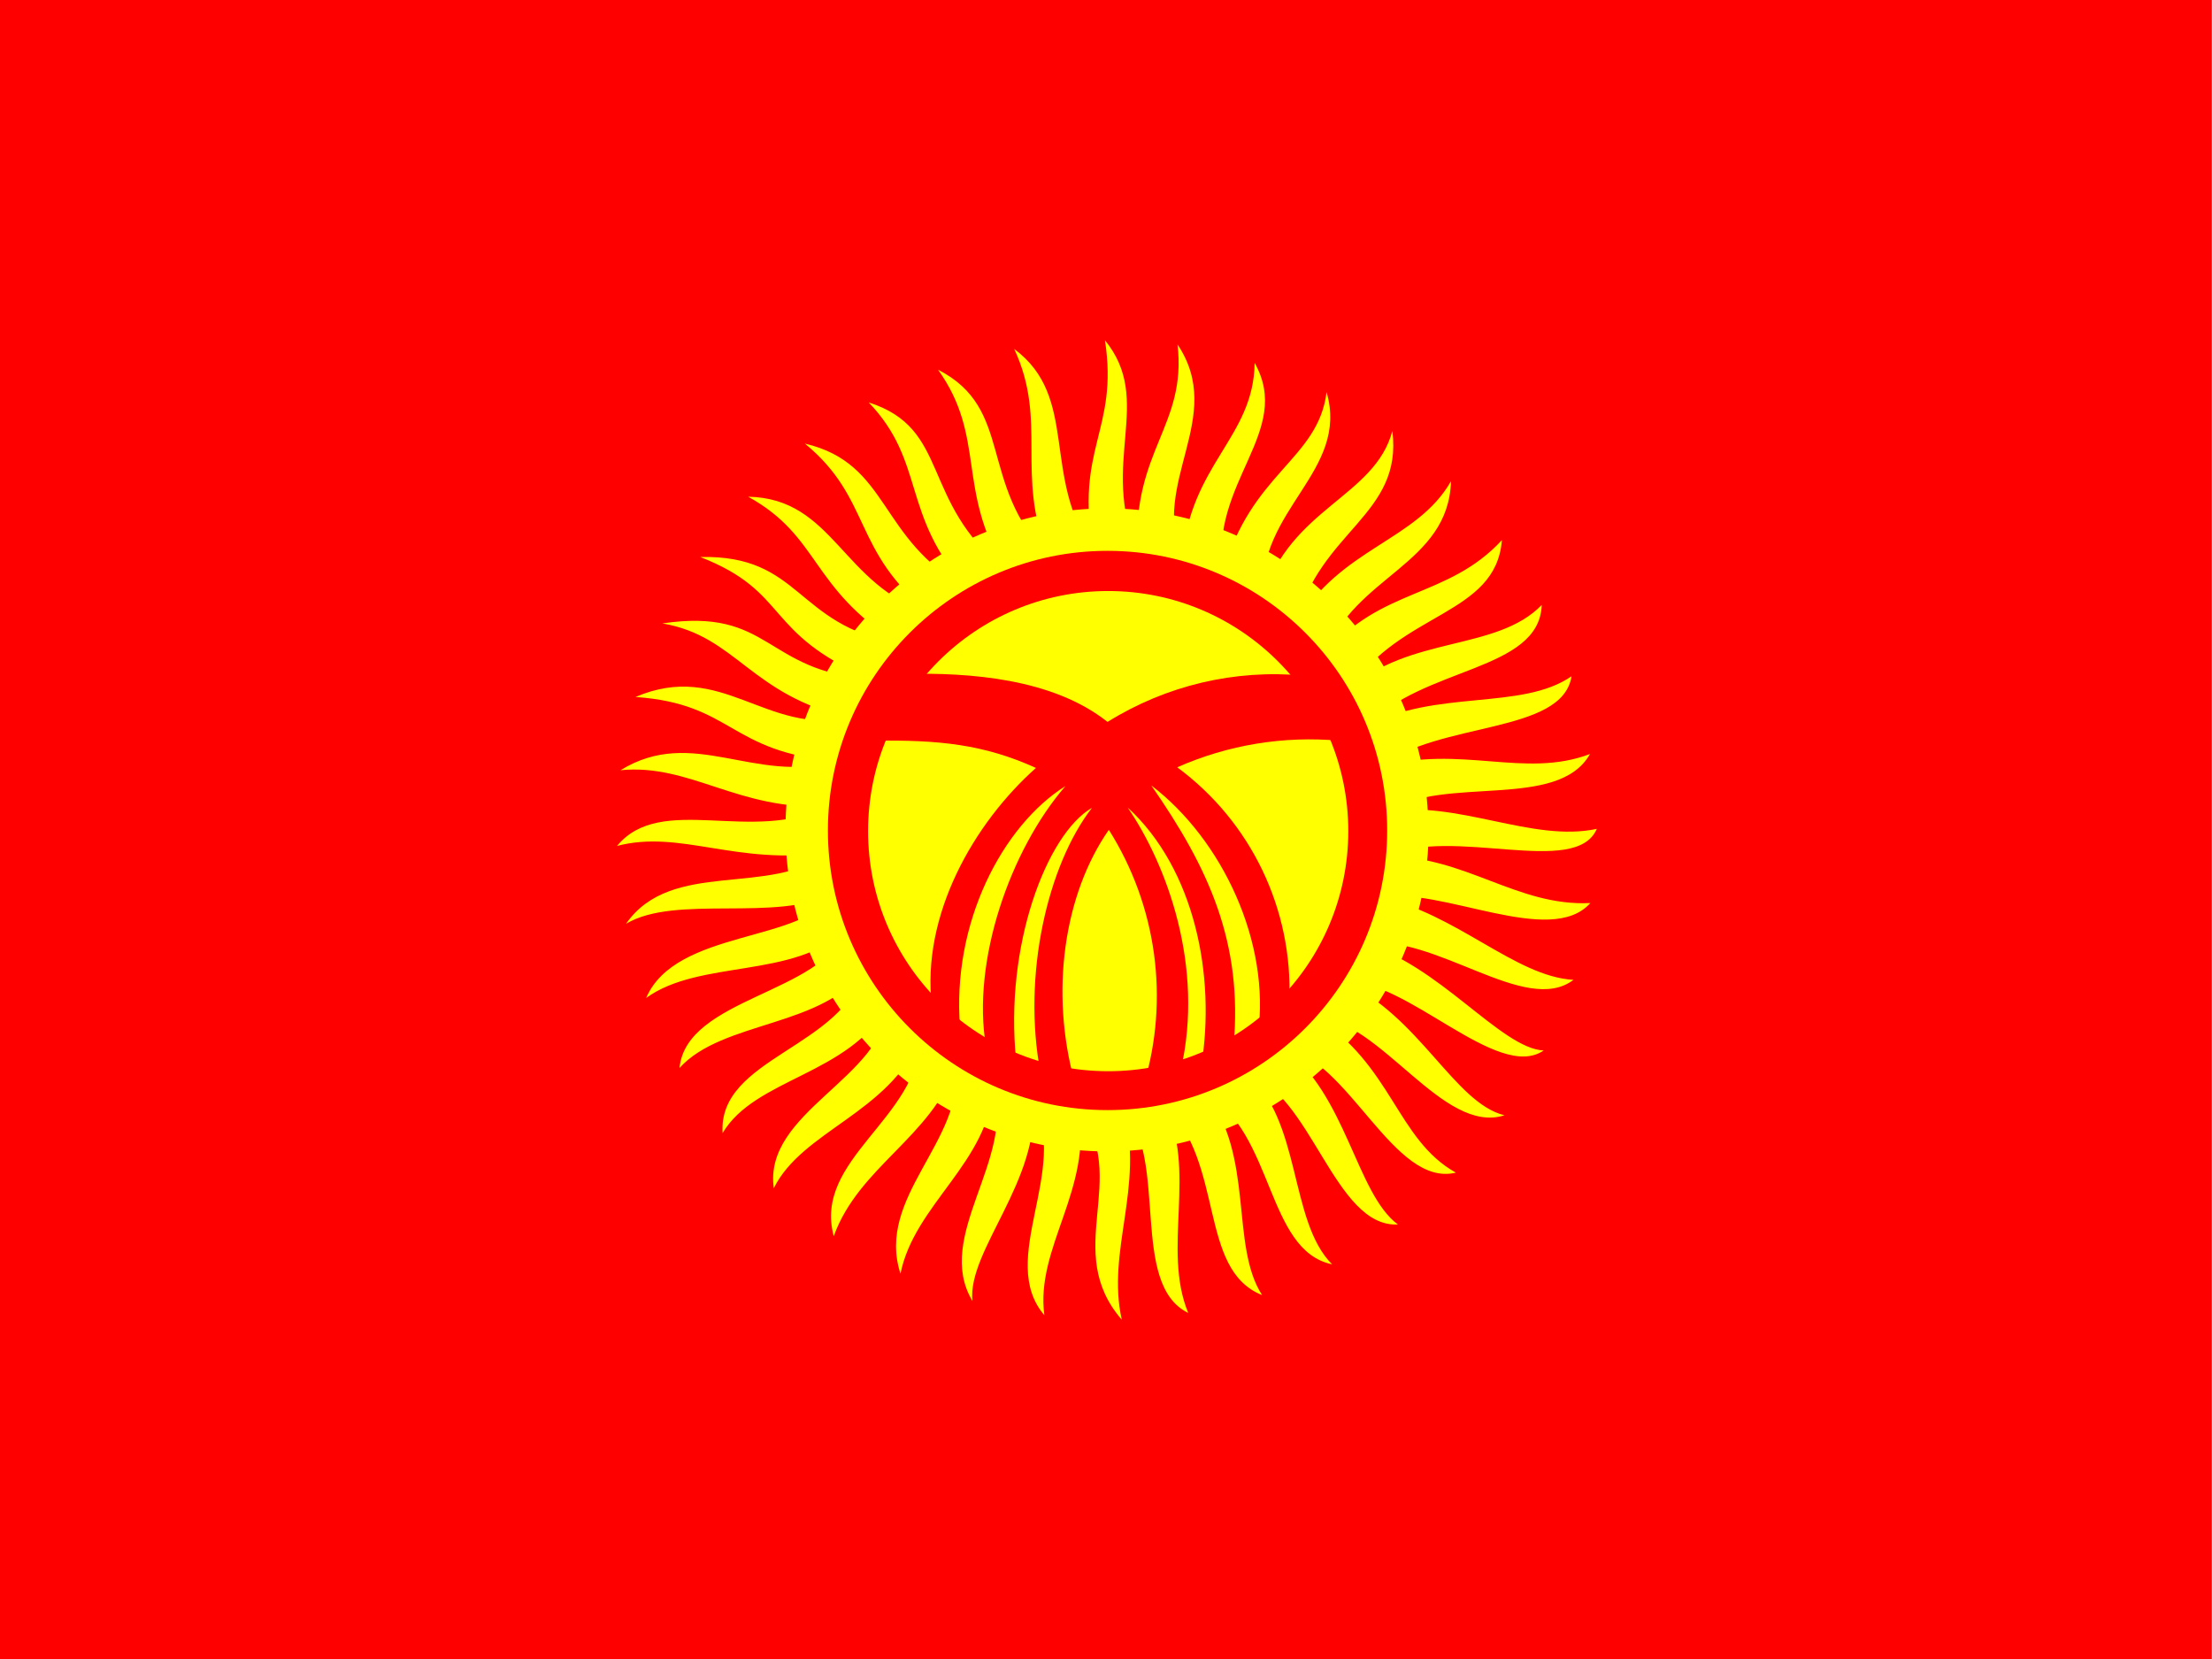
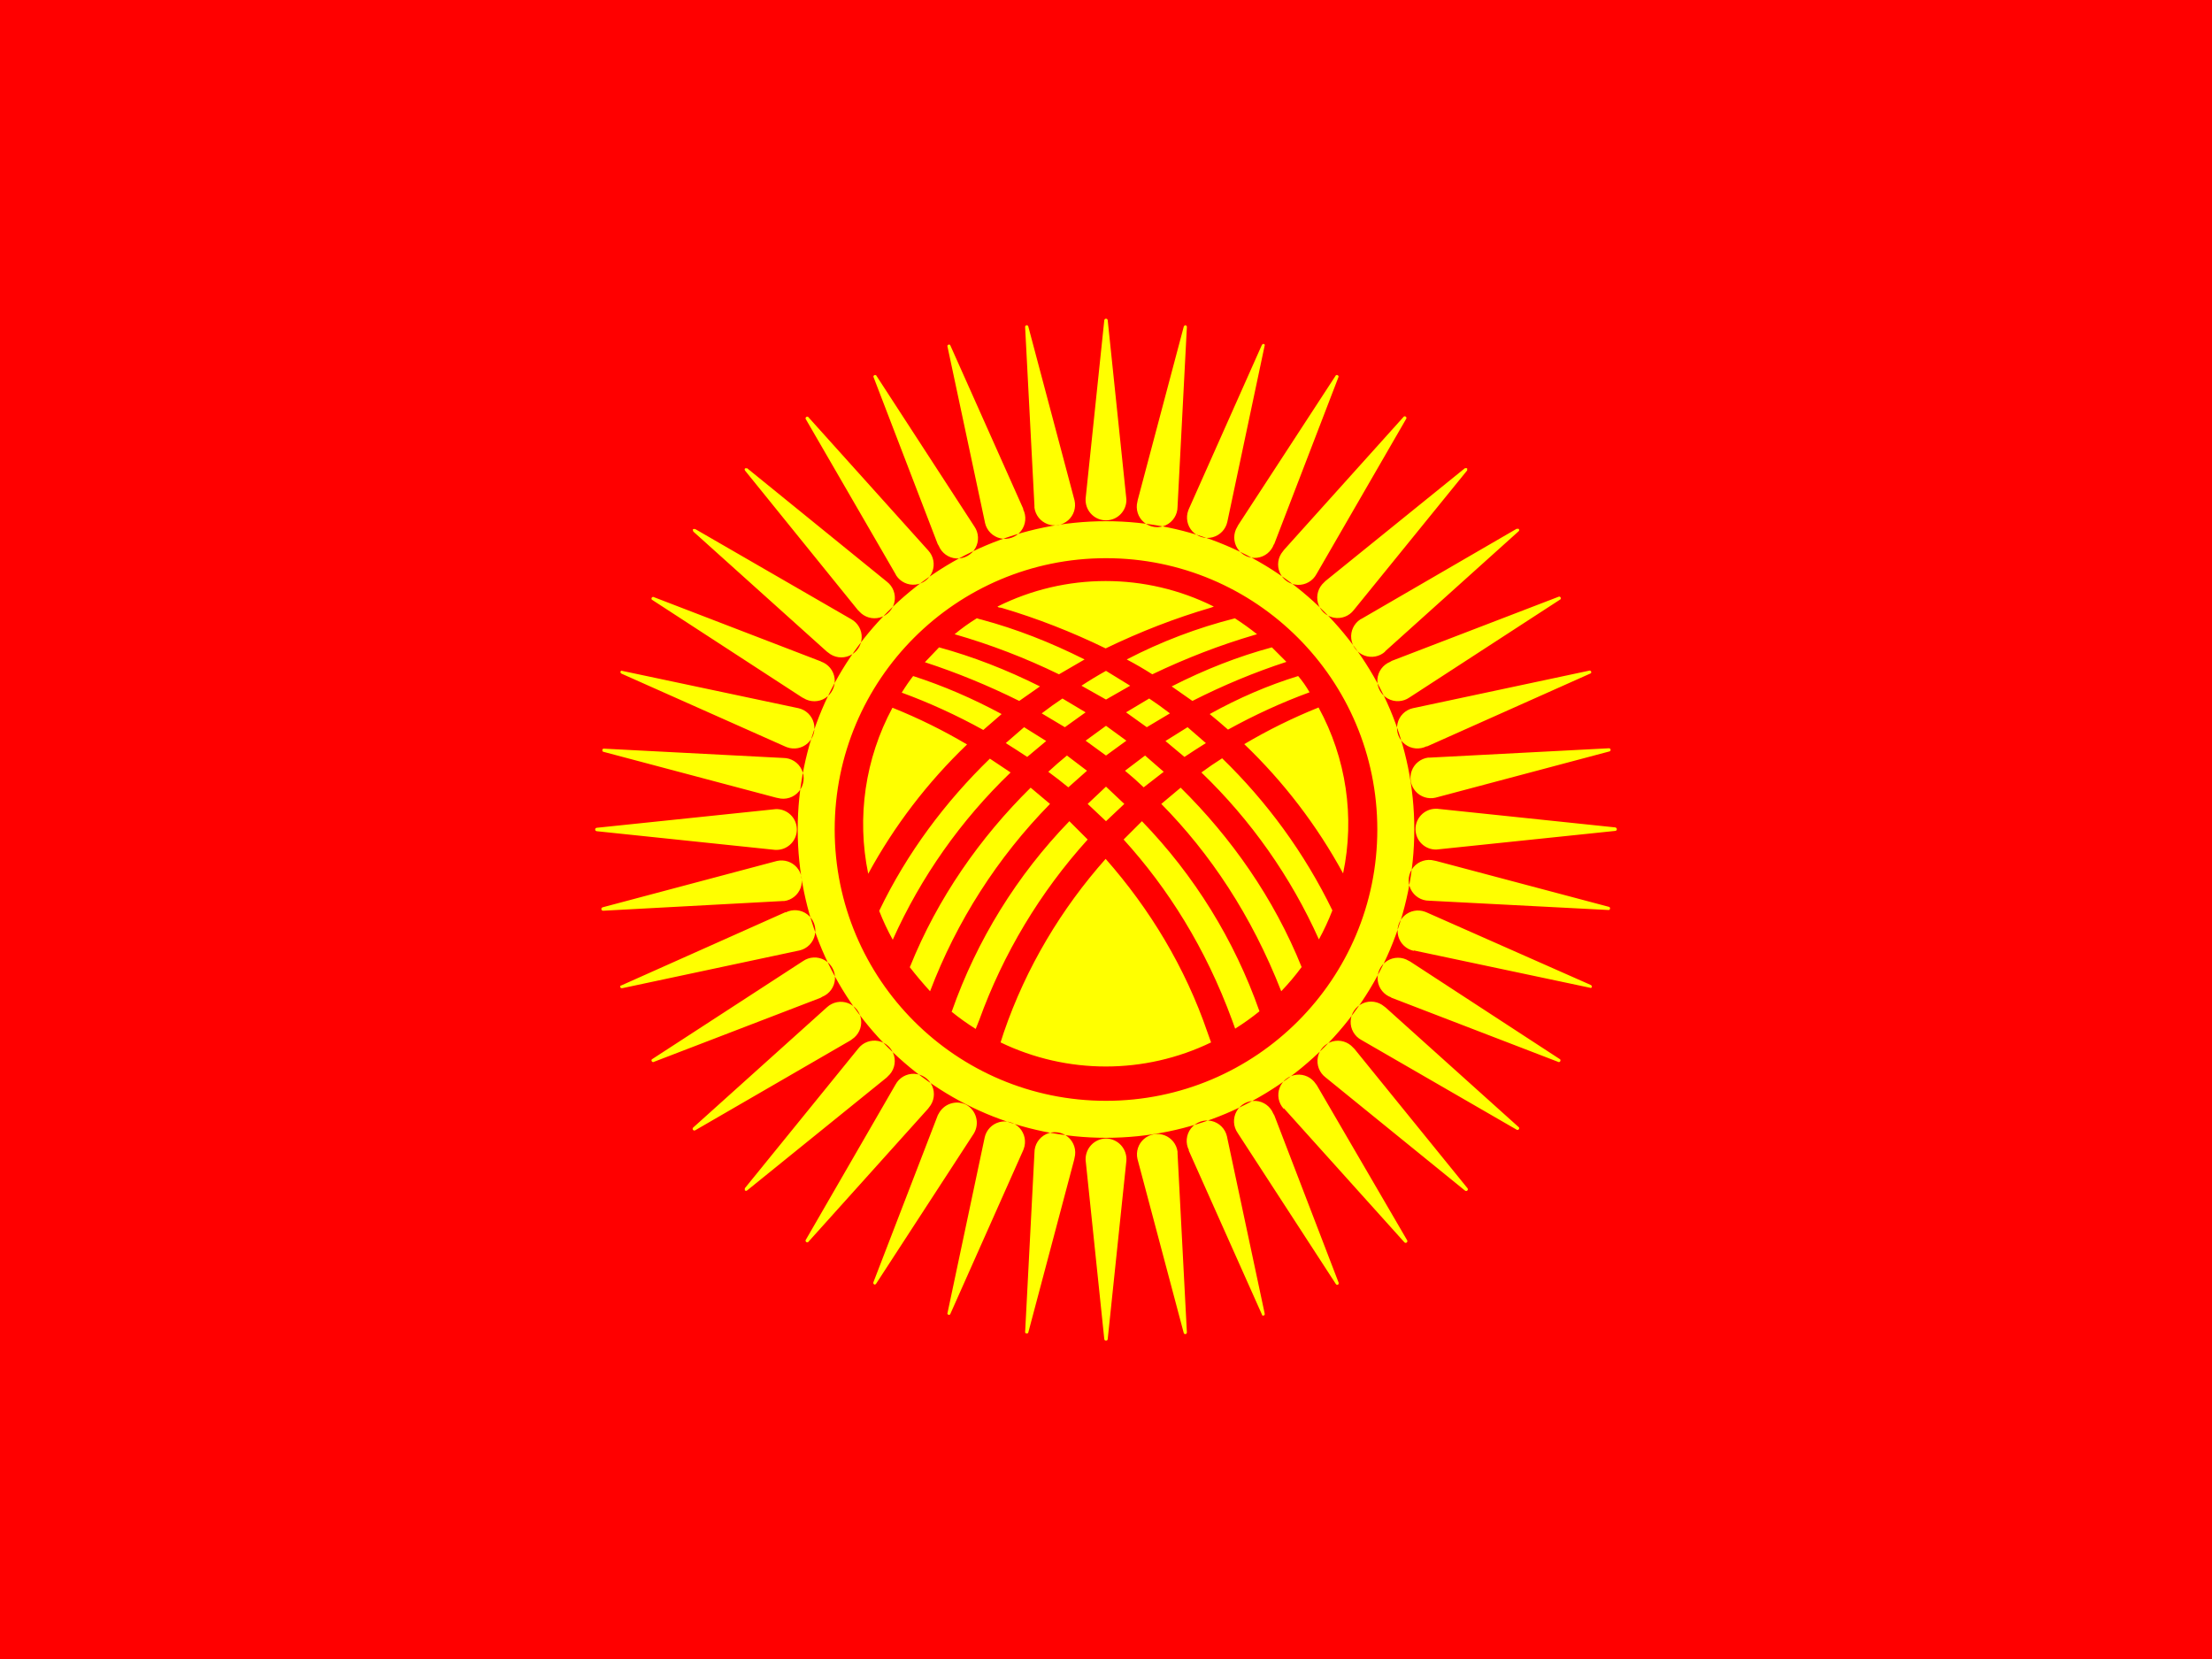
- <svg xmlns="http://www.w3.org/2000/svg" id="flag-icons-kg" viewBox="0 0 640 480">
-   <defs>
-     <clipPath id="kg-a">
-       <path fill-opacity=".7" d="M-85 0h682.7v512H-85z" />
-     </clipPath>
-   </defs>
-   <g fill-rule="evenodd" clip-path="url(#kg-a)" transform="translate(79.6)scale(.9375)">
-     <path fill="red" d="M-128 0h768.8v512H-128z" />
-     <path fill="#ff0" d="M105.5 261.1c13.6-16.6 41.9-.4 65-12.3-27.4 1.5-42.3-13.2-63.9-11.1 22.4-13.8 41.5 4.5 66.5-2.8-33.1-2.8-31.7-17.7-61.9-19.8 26.8-11.4 40 11.8 66.3 6.5-31-7.1-35-25.3-58-29.2 33.6-5 31.4 14.8 64.3 17.2-33.4-14.3-24.7-26.8-52.6-37.7 31.3-.7 29.2 21 61 26.6-27.2-17.2-23.9-32.9-46.2-45.2 26.5.5 29 27.6 56.1 36-24.1-19.1-17.8-35.3-38.6-52.4 26.4 6.2 22.5 29.6 50 44.6-20.4-22.6-12.6-38.8-30.3-57.3 25.4 8.1 15.7 30.4 42 51.6-15-24.9-5.7-40.8-20.6-61.7 23.6 12.1 12.2 34.9 34 57.5-10.3-25.5 0-41.3-10.5-63.9 20.2 15 8.2 39.3 24.5 62.5-6-32 7.8-37.2 3.5-65.2 15.3 18.8-1.8 37.6 10 65.3-1.5-31.5 15.3-38.8 12.4-64 15.1 22.6-8.5 42.3 1.4 66.5 2.5-29.8 22.1-37.6 22.4-60.8 12 21.3-14 36.7-9.8 65 8.5-31.2 29.4-35 32-56 7.1 24.6-21.4 36-19.7 63.4 8.5-27.7 34.6-31 40-51.4 3.3 26-22.4 30.7-29.7 59.5 13.5-23.5 37.2-25.4 47.8-44-.8 25.8-29.8 29.2-38.7 53.3 16.7-20.5 37.7-17 54.4-35.1-1.8 23.3-31.3 22-47 46.1 18.1-16.7 45.4-11.7 59.3-26.1-.7 20.6-36.9 19-54 37.5 21-11.6 47.8-4.8 63.2-15.5-2.8 18-41 13.8-59.3 28 25.2-7 44.7 3.7 65-4-9.9 17.5-44.6 6.4-63 17.8 22-3.7 45.2 9.6 65.1 5.3-6.5 15.2-44.6-1-65 8.5 24.4-.2 40.3 15.5 63 14.4-12.3 13.8-45.7-5.1-65.2-1.9 23.8 5 42 24.6 60 25.6-14.9 11.3-42.5-14.5-65-11.3 23.2 6.2 42.6 32.5 55.8 33.1-14.3 9.8-42.5-22.5-61.8-21.3 23.5 10.6 34.2 37.5 49.7 41.3-19.1 6.1-37.9-29.2-58.4-30.5 23.8 15 25.1 38 43.4 48.2-19.3 4.7-33-35.2-53.3-38.6 19.5 14.3 22.5 45 35.4 54.6-19.6 1-26.7-40.7-46.8-46.7 17.2 14.4 13.1 45.6 26.5 59-20.4-4.3-17.8-40.6-39.1-52.9 15.3 19.4 7.5 46.9 17.5 62.4-19.9-8-11.3-40.6-30.2-59 10.3 20.6-.8 44.6 7.4 64.5-18.2-8.9-6-47.4-19.9-62.7 6.4 23.8-5.4 43.5-.6 64.8-18.6-21.5 2.8-43.2-13.3-65.1 4.2 25.1-13.4 42.7-10.6 63.7-14.7-17.2 8-44.7-3.5-66.4 2.4 24.7-20.3 46.4-18.7 62-12-20 13.3-43.6 6.5-66.3-1.4 23.6-24.4 36.4-28.7 57.9-7.7-23.7 19.6-40.8 17.2-64.1-7.8 22.1-30 31-37.8 52.5-6.4-23.7 26-36.2 26.8-61-10 23.2-36.5 28.4-45.3 46.2-3.3-23.5 33.8-34 35.2-56.3-12 21.4-41 22.3-51 39.3-1.5-23.4 37.6-26.3 43.7-50.8-11.9 18.2-43.7 15.9-57 30.7 2.1-21.7 44.4-23 51.2-42.6-15.8 15.2-45 9-61.5 21 9.2-21.4 48.9-16.9 57.8-32.3-17.5 9.1-48.6.2-64 9.4 14-20.2 44.8-8.1 62.3-22-28.4 4.1-45.5-7.2-65.2-2z" />
-     <path fill="#ff0" d="M356 256.1a99.2 99.2 0 1 1-198.5 0 99.2 99.2 0 0 1 198.4 0z" />
-     <path fill="red" d="M343.2 256.3a86.3 86.3 0 1 1-172.6 0 86.3 86.3 0 0 1 172.6 0" />
-     <path fill="#ff0" d="M331.2 256.5a74 74 0 1 1-148.2 0 74 74 0 0 1 148.2 0" />
-     <path fill="red" d="M194 208c20.5-.5 46 1.4 62.9 14.8a97.1 97.1 0 0 1 60.5-14.3l11 20.1a101 101 0 0 0-50 8.2 85.3 85.3 0 0 1 34.6 72.1c-2.7 3.4-7 7.1-9.7 10.5 4-28.5-11-60.3-32.9-77 17.8 25.6 28.3 48.6 25.4 80.4l-10 6.4c4.6-28-2-61-22.7-80 12 17.5 23.8 49 16.4 81-3.2 1-8.2 3.7-11.4 4.6a96 96 0 0 0-10.8-78.7c-13.8 19.8-18.3 50-10.5 78-3.8-1-6.7-2.2-10.6-3.1-5.7-30 2.2-64 15.9-81.7-14 8.1-27.1 42.7-23.4 78l-9.3-4.3c-4.5-26.3 7.4-60.6 24.5-80.4-19.4 12.2-35.2 42.3-32.5 74.6-3-2.6-5.7-3.9-8.7-6.6-3.4-28.2 13-56.6 32.1-73.6-16.1-7.3-30-8.7-50-8.4 3.1-6.5 6-14.1 9.2-20.7z" />
-   </g>
+ <svg xmlns="http://www.w3.org/2000/svg" xml:space="preserve" id="flag-icons-kg" viewBox="0 0 640 480">
+   <path fill="red" stroke-width="1.3" d="M0 0h640v480H0Z" />
+   <path fill="#ff0" fill-rule="evenodd" stroke-width="1.453" d="m340.7 146.6 2.7-52q0-.4-.4-.5-.3 0-.5.4l-13.3 50.1-.1.5a5.9 5.9 0 1 0 11.6 1.5m14.4 4.4 10.8-51q.2-.3-.3-.5-.3 0-.5.3L344 147.2l-.2.5a5.9 5.9 0 1 0 11.3 3.3m13.5 6.6 18.7-48.6a.5.5 0 0 0-.8-.4L358.2 152l-.2.4a5.9 5.9 0 1 0 10.6 5m12.3 8.7 26-45a.5.5 0 0 0-.7-.6l-34.7 38.6-.3.4a5.9 5.9 0 1 0 9.7 6.6m10.8 10.4 32.8-40.4v-.6a1 1 0 0 0-.7 0l-40.3 32.6-.4.4a5.9 5.9 0 1 0 8.6 8m9 12 38.7-34.8q.3-.3 0-.7h-.6L394 179l-.4.2a5.9 5.9 0 1 0 7.2 9.3m7 13.3 43.7-28.4a.5.5 0 0 0-.4-.8l-48.4 18.6-.5.3a5.9 5.9 0 1 0 5.6 10.3m5 14.2 47.5-21.2a.5.5 0 0 0-.3-.8l-50.7 10.8-.5.1a5.9 5.9 0 1 0 4 11m2.5 14.9 50.4-13.4q.3-.1.3-.5-.1-.4-.5-.4l-51.8 2.7h-.5a5.9 5.9 0 1 0 2.1 11.6m.3 15 51.8-5.4q.4-.1.4-.5 0-.3-.4-.5l-51.6-5.4h-.5a5.9 5.9 0 1 0 .3 11.8m-2.1 14.8 52 2.7a.5.5 0 0 0 .1-.9l-50.1-13.3-.5-.1a5.9 5.9 0 1 0-1.5 11.6m-4.4 14.4 51 10.8q.3.2.5-.3 0-.3-.3-.5L412.8 264l-.5-.2a5.9 5.9 0 1 0-3.3 11.3m-6.6 13.5 48.6 18.7a.5.5 0 0 0 .4-.8L408 278.2l-.4-.2a5.9 5.9 0 1 0-5 10.6m-8.7 12.3 45 26a.5.5 0 0 0 .6-.7l-38.6-34.7-.4-.3a5.9 5.9 0 1 0-6.6 9.7m-10.4 10.8 40.4 32.8a.5.5 0 0 0 .7-.7l-32.7-40.3-.4-.4a5.9 5.9 0 1 0-8 8.6m-12 9 34.8 38.7a.5.5 0 0 0 .8-.6L381 314l-.3-.4a5.9 5.9 0 1 0-9.3 7.2m-13.3 7 28.4 43.7q.2.3.6.2.3-.2.2-.6l-18.6-48.4-.3-.5a5.9 5.9 0 1 0-10.3 5.6m-14.2 5 21.2 47.5q.1.5.5.3.4 0 .3-.6l-10.8-50.7-.1-.5a5.9 5.9 0 1 0-11 4m-14.9 2.5 13.4 50.4q.1.3.5.3.4-.1.4-.5l-2.7-51.8v-.5a5.9 5.9 0 1 0-11.6 2.1m-15 .3 5.4 51.8a.5.5 0 0 0 1 0l5.4-51.6a6 6 0 0 0-5.9-6.4 6 6 0 0 0-5.9 6.2m-14.8-2.1-2.7 52a.5.5 0 0 0 .9.1l13.3-50.1.1-.5a5.9 5.9 0 1 0-11.6-1.5m-14.4-4.4-10.8 51a.5.5 0 0 0 .8.2l21.1-47.4.2-.5a5.9 5.9 0 1 0-11.3-3.3m-13.5-6.6L252.7 371q-.1.4.2.6t.6-.2l28.3-43.5a6 6 0 0 0-2.3-8.3 6 6 0 0 0-8 2.8m-12.4-8.6-26 45a.5.5 0 0 0 .7.6l34.7-38.6.3-.4a5.9 5.9 0 1 0-9.7-6.6m-10.8-10.4-32.8 40.4v.6q.4.3.7 0l40.3-32.6.4-.4a5.9 5.9 0 1 0-8.6-8m-9-12-38.7 34.8a.5.5 0 0 0 .6.8l44.9-26 .4-.3a5.9 5.9 0 1 0-7.2-9.3m-7-13.3-43.7 28.4a.5.5 0 0 0 .4.8l48.4-18.6.5-.3a5.9 5.9 0 1 0-5.6-10.3m-5-14.2-47.5 21.2q-.5.1-.3.5 0 .4.6.3l50.7-10.8.5-.1a5.9 5.9 0 1 0-4-11m-2.5-14.9-50.4 13.4a.5.5 0 0 0 .2 1l51.8-2.8h.5a5.9 5.9 0 1 0-2.1-11.6m-.3-15-51.8 5.4a.5.5 0 0 0 0 1l51.6 5.4h.5a5.9 5.9 0 1 0-.3-11.8m2.1-14.8-52-2.7a.5.5 0 0 0-.1.9l50.1 13.3.5.1a5.9 5.9 0 1 0 1.5-11.6m4.4-14.4-51-10.8q-.3-.2-.5.3 0 .3.3.5l47.4 21.1.5.2a5.9 5.9 0 1 0 3.3-11.3m6.6-13.5L189 172.7a.5.5 0 0 0-.4.8l43.5 28.3.4.2a5.9 5.9 0 1 0 5-10.6m8.7-12.3-45-26a1 1 0 0 0-.7 0q-.1.3.1.7l38.6 34.7.4.3a5.9 5.9 0 1 0 6.6-9.7m10.4-10.8-40.4-32.8h-.6q-.3.3 0 .7l32.6 40.3.4.4a5.9 5.9 0 1 0 8-8.6m12-9-34.8-38.7a.5.5 0 0 0-.7.6l26 44.9.2.4a5.9 5.9 0 1 0 9.3-7.2m13.3-7-28.4-43.7a.5.5 0 0 0-.8.4l18.6 48.4.3.5a5.9 5.9 0 1 0 10.3-5.6m14.2-5-21.2-47.5a.5.5 0 0 0-.8.3l10.8 50.7.1.5a5.9 5.9 0 1 0 11-4m14.9-2.5-13.4-50.4q-.1-.3-.5-.3-.4.1-.4.5l2.7 51.8v.5a5.9 5.9 0 1 0 11.6-2.1m15-.3-5.4-51.8a.5.5 0 0 0-1 0l-5.4 51.6v.5a5.9 5.9 0 1 0 11.8-.3m-5.9 6.3a89.2 89.2 0 1 1 0 178.4 89.2 89.2 0 0 1 0-178.4m0 10.7a78.5 78.5 0 1 1 0 157 78.5 78.5 0 0 1 0-157m-65.6 102c8-16.7 19.2-31.6 32-44l6 4a155 155 0 0 0-34.1 48.4 70 70 0 0 1-3.9-8.3m71.1-40.6q2.8 2.3 5.4 4.8l5.8-4.5-5.4-4.7zm-11.4-8.7 5.9 4.3 5.9-4.3-5.9-4.3zm.6 18.3 5.3 5 5.3-5-5.3-5zm-11.4-9.3q3 2.2 5.8 4.5l5.4-4.8-5.8-4.4q-2.7 2.2-5.4 4.7m35.2-16.9q-3-2.3-6-4.3l-6.7 4 6 4.3zm10.4 8.6-5.3-4.6-6.4 4 5.5 4.6q3-2 6.2-4m-36-16.6q3.5-2.3 7.1-4.3l7 4.3-7 4zm-11.5 8q3-2.3 6-4.3l6.7 4-6 4.3zm-10.4 8.6 5.3-4.6 6.4 4-5.5 4.6q-3-2-6.2-4m-32.7-10.2a157 157 0 0 1 21.5 10.6 153 153 0 0 0-28.6 37.4 71 71 0 0 1 7-48m6-9.2q13 4.2 25.6 11l-5.3 4.6q-11.6-6.4-23.6-10.8 1.6-2.6 3.3-4.8m7.5-8.3q14.6 4 29.2 11.3l-6 4.2q-13.5-6.7-27.3-11.2zm11-8.4.6.2.8.2q14.8 4 29.7 11.5l-7.4 4.3a187 187 0 0 0-30.2-11.6q3-2.5 6.4-4.6m68.6-3.4-.8.3q-15.4 4.5-30.5 11.8-14.8-7.2-30-11.7l-.5-.1q-.5 0-.8-.3a70 70 0 0 1 62.6 0m12.5 8-.7.2q-15 4.4-29.6 11.4-3.6-2.3-7.4-4.3a145 145 0 0 1 31.3-11.9q3.4 2.2 6.4 4.6m8.5 8q-13.8 4.5-27.2 11.3l-6-4.2q14.5-7.4 29-11.3zm6.7 8.8q-12 4.4-23.6 10.8-2.6-2.3-5.3-4.5 12.6-7 25.6-11 1.8 2.1 3.3 4.7m9.7 52.4a153 153 0 0 0-28.6-37.4 157 157 0 0 1 21.5-10.6 70 70 0 0 1 7.1 48m-7 19.1a155 155 0 0 0-34-48.3q3-2.2 6-4.1c12.8 12.4 23.8 27.3 31.9 44a70 70 0 0 1-3.9 8.4m-10.9 15c-8.6-22-20.6-39.9-34.7-54.2l5.6-4.7c14.6 14.4 27 32 35 51.9a71 71 0 0 1-5.9 7m-13.3 10.9-.9-2.5c-7.7-21-18.6-38.2-31.4-52.3l5.3-5.3a151 151 0 0 1 34 55 71 71 0 0 1-7 5m-67.9 4 .9-2.8c6.5-19 16.8-36 29.5-50.3 12.7 14.4 23 31.3 29.5 50.3l1 2.8a70 70 0 0 1-60.9 0m-14.1-9a151 151 0 0 1 34-55l5.3 5.3a158 158 0 0 0-31.4 52.3l-1 2.5a70 70 0 0 1-7-5m-12-13c8-19.9 20.3-37.4 34.9-51.8l5.6 4.7a157 157 0 0 0-34.7 54.2q-3.1-3.4-5.9-7" />
</svg>
